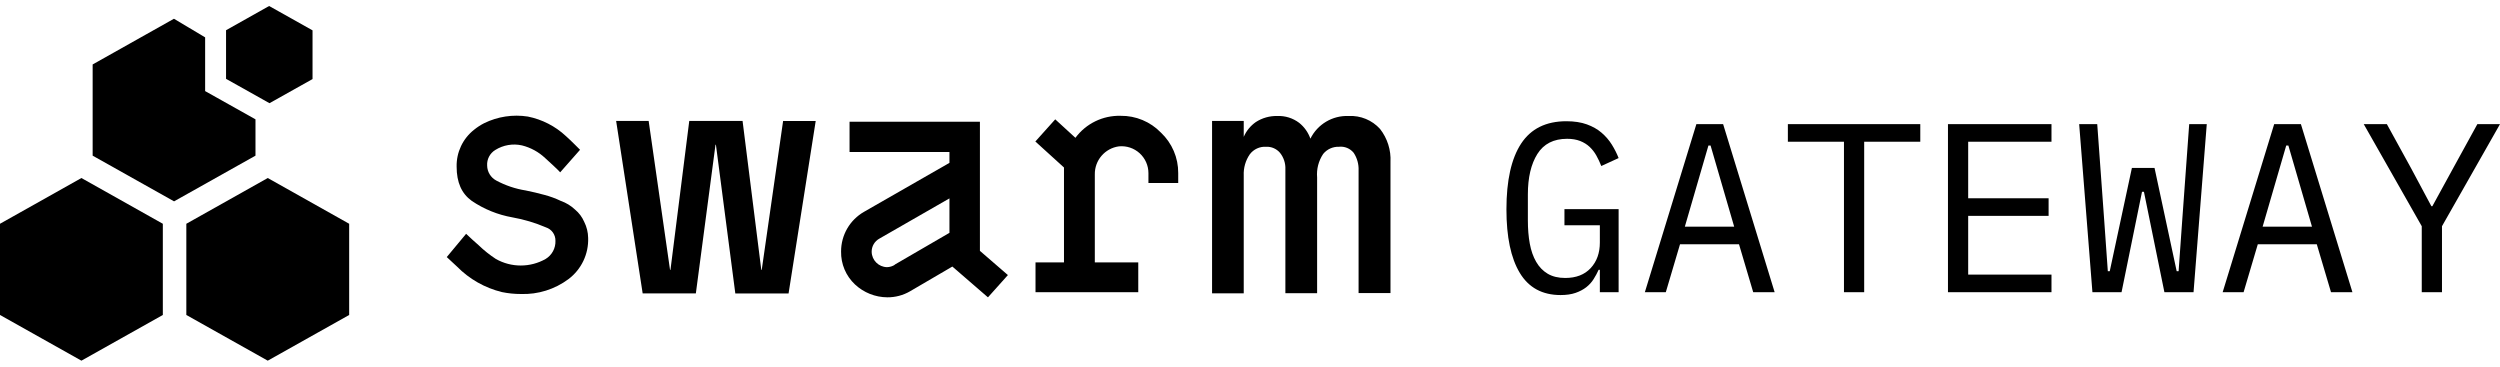
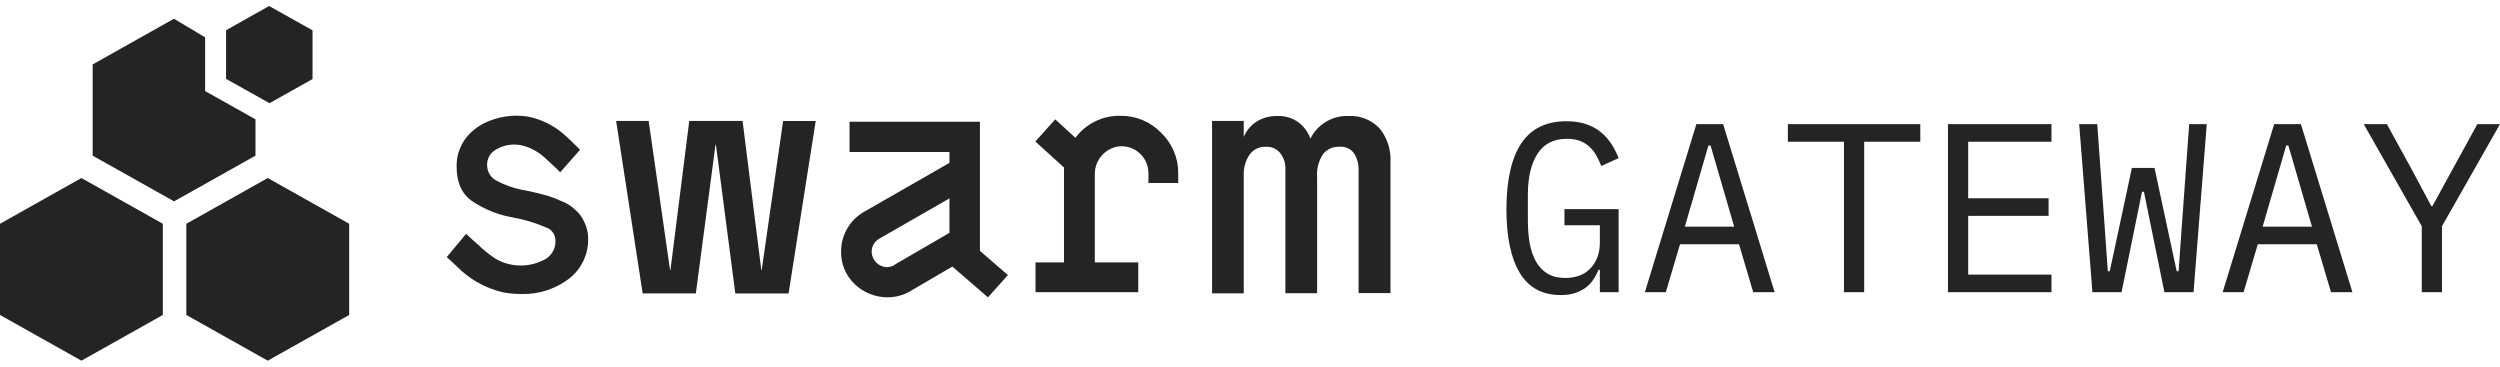
<svg xmlns="http://www.w3.org/2000/svg" width="150px" height="22px" viewBox="0 0 150 22" version="1.1">
  <g id="Desktop" stroke="none" stroke-width="1" fill="none" fill-rule="evenodd">
-     <g id="Home-—-Desktop" transform="translate(-645, -69)" fill="black" fill-rule="nonzero">
+     <g id="Home-—-Desktop" transform="translate(-645, -69)" fill="#242424" fill-rule="nonzero">
      <g id="Swarm-Gateway-logo" transform="translate(645, 69.36009)">
        <path d="M93.636,17.343 C93.983,17.343 94.281,17.3 94.532,17.213 C94.782,17.126 94.996,17.013 95.175,16.874 C95.353,16.734 95.5,16.573 95.615,16.39 C95.731,16.207 95.832,16.019 95.919,15.826 L95.919,15.826 L95.991,15.826 L95.991,17.17 L97.117,17.17 L97.117,12.186 L93.867,12.186 L93.867,13.154 L95.991,13.154 L95.991,14.194 C95.991,14.82 95.808,15.33 95.442,15.725 C95.076,16.12 94.566,16.318 93.911,16.318 C93.497,16.318 93.148,16.233 92.863,16.065 C92.579,15.896 92.348,15.658 92.17,15.35 C91.992,15.042 91.864,14.678 91.787,14.259 C91.71,13.84 91.672,13.376 91.672,12.865 L91.672,12.865 L91.672,11.305 C91.672,10.294 91.862,9.485 92.242,8.878 C92.623,8.272 93.217,7.968 94.026,7.968 C94.325,7.968 94.585,8.012 94.806,8.098 C95.028,8.185 95.218,8.303 95.377,8.452 C95.536,8.602 95.671,8.775 95.781,8.972 C95.892,9.17 95.991,9.379 96.077,9.601 L96.077,9.601 L97.117,9.124 C97.012,8.854 96.877,8.587 96.713,8.322 C96.549,8.057 96.345,7.819 96.099,7.607 C95.854,7.395 95.557,7.227 95.211,7.102 C94.864,6.977 94.455,6.914 93.983,6.914 C92.76,6.914 91.855,7.362 91.267,8.257 C90.68,9.153 90.386,10.467 90.386,12.201 C90.386,13.857 90.653,15.128 91.188,16.014 C91.722,16.9 92.538,17.343 93.636,17.343 Z M99.949,17.17 L100.801,14.295 L104.34,14.295 L105.192,17.17 L106.478,17.17 L103.387,7.087 L101.783,7.087 L98.692,17.17 L99.949,17.17 Z M104.051,13.241 L101.09,13.241 L102.505,8.373 L102.635,8.373 L104.051,13.241 Z M111.851,17.17 L111.851,8.142 L115.217,8.142 L115.217,7.087 L107.272,7.087 L107.272,8.142 L110.638,8.142 L110.638,17.17 L111.851,17.17 Z M123.089,17.17 L123.089,16.115 L118.091,16.115 L118.091,12.591 L122.916,12.591 L122.916,11.536 L118.091,11.536 L118.091,8.142 L123.089,8.142 L123.089,7.087 L116.878,7.087 L116.878,17.17 L123.089,17.17 Z M127.293,17.17 L128.521,11.146 L128.636,11.146 L129.864,17.17 L131.612,17.17 L132.406,7.087 L131.352,7.087 L130.933,12.865 L130.716,15.913 L130.601,15.913 L129.272,9.716 L127.914,9.716 L126.585,15.913 L126.469,15.913 L126.253,12.865 L125.834,7.087 L124.75,7.087 L125.545,17.17 L127.293,17.17 Z M134.616,17.17 L135.468,14.295 L139.007,14.295 L139.86,17.17 L141.145,17.17 L138.054,7.087 L136.451,7.087 L133.36,17.17 L134.616,17.17 Z M138.719,13.241 L135.757,13.241 L137.173,8.373 L137.303,8.373 L138.719,13.241 Z M146.519,17.17 L146.519,13.212 L150,7.087 L148.642,7.087 L147.198,9.716 L145.941,12.013 L145.883,12.013 L144.655,9.716 L143.211,7.087 L141.824,7.087 L145.305,13.212 L145.305,17.17 L146.519,17.17 Z" id="GATEWAY" />
        <g id="Swarm-logo" transform="translate(-0, 0)">
          <path d="M46.987,6.894 L45.704,15.833 C45.704,15.833 45.682,15.833 45.678,15.833 L44.554,6.894 C44.554,6.894 44.554,6.894 44.554,6.894 L41.356,6.894 L40.228,15.833 C40.228,15.833 40.206,15.833 40.202,15.833 L38.919,6.894 L36.968,6.894 C36.968,6.894 36.968,6.894 36.968,6.894 L38.56,17.244 L41.751,17.244 L42.93,8.323 C42.93,8.323 42.951,8.323 42.955,8.323 L44.119,17.247 L47.314,17.247 L48.942,6.901 L46.995,6.901 C46.995,6.901 46.987,6.872 46.987,6.894 Z" id="path28546" />
          <path d="M82.802,7.376 C82.324,6.847 81.632,6.562 80.92,6.6 C79.953,6.559 79.053,7.092 78.624,7.96 L78.624,7.96 C78.493,7.587 78.259,7.257 77.95,7.01 C77.573,6.725 77.109,6.58 76.637,6.6 C76.181,6.589 75.733,6.715 75.35,6.963 C75.03,7.186 74.779,7.493 74.624,7.851 L74.624,6.894 C74.624,6.894 74.624,6.894 74.624,6.894 L72.724,6.894 C72.724,6.894 72.724,6.894 72.724,6.894 L72.724,17.24 L74.624,17.24 L74.624,10.168 C74.604,9.717 74.731,9.272 74.987,8.899 C75.217,8.593 75.584,8.423 75.966,8.446 C76.285,8.431 76.593,8.565 76.8,8.809 C77.024,9.089 77.139,9.44 77.123,9.799 L77.123,17.233 C77.123,17.233 77.123,17.233 77.123,17.233 L79.027,17.233 L79.027,10.288 C78.984,9.79 79.112,9.293 79.39,8.877 C79.62,8.593 79.97,8.434 80.336,8.446 C80.673,8.408 81.007,8.545 81.221,8.809 C81.428,9.122 81.531,9.492 81.515,9.867 L81.515,17.222 C81.515,17.222 81.515,17.222 81.515,17.222 L83.429,17.222 L83.429,9.36 C83.467,8.645 83.244,7.94 82.802,7.376 L82.802,7.376 Z" id="path28548" />
          <path d="M60.489,16.127 L59.285,17.472 L59.267,17.472 L57.141,15.633 C57.141,15.633 57.141,15.633 57.141,15.633 L54.603,17.117 C54.188,17.358 53.716,17.483 53.236,17.479 C52.516,17.474 51.825,17.198 51.299,16.707 C50.754,16.196 50.451,15.478 50.465,14.731 C50.462,13.743 50.992,12.831 51.851,12.344 L56.967,9.411 C56.967,9.411 56.967,9.411 56.967,9.411 L56.967,8.758 L50.973,8.758 C50.973,8.758 50.973,8.758 50.973,8.758 L50.973,6.945 C50.973,6.945 50.973,6.945 50.973,6.945 L58.795,6.945 L58.795,14.691 C58.795,14.691 58.795,14.691 58.795,14.691 L60.471,16.141 L60.489,16.127 Z M53.671,15.525 L56.967,13.61 C56.967,13.61 56.967,13.61 56.967,13.61 L56.967,11.543 L52.768,13.954 C52.476,14.112 52.295,14.42 52.3,14.752 C52.312,15.254 52.716,15.658 53.218,15.67 C53.386,15.666 53.551,15.616 53.693,15.525 L53.671,15.525 Z" id="path28550" />
          <path d="M69.656,7.597 C69.024,6.942 68.148,6.577 67.237,6.589 C66.172,6.56 65.159,7.053 64.525,7.909 L63.314,6.8 L62.121,8.13 L63.839,9.69 L63.839,15.383 L62.131,15.383 C62.131,15.383 62.131,15.383 62.131,15.383 L62.131,17.171 L68.296,17.171 C68.296,17.171 68.296,17.171 68.296,17.171 L68.296,15.383 L65.689,15.383 L65.689,10.11 C65.672,9.26 66.297,8.533 67.139,8.421 C67.591,8.378 68.04,8.527 68.376,8.832 C68.712,9.137 68.905,9.57 68.906,10.023 L68.906,10.618 C68.906,10.618 68.906,10.618 68.906,10.618 L70.693,10.618 C70.693,10.618 70.693,10.618 70.693,10.618 L70.693,10.023 C70.7,9.106 70.324,8.227 69.656,7.597 L69.656,7.597 Z" id="path28552" />
          <path d="M35.049,12.943 C34.927,12.662 34.741,12.413 34.505,12.217 C34.26,11.985 33.969,11.807 33.65,11.695 C33.333,11.543 33.003,11.422 32.663,11.333 C32.322,11.242 31.938,11.144 31.546,11.068 C30.927,10.97 30.329,10.769 29.777,10.473 C29.445,10.296 29.235,9.953 29.229,9.577 C29.204,9.197 29.393,8.835 29.718,8.638 C30.194,8.341 30.767,8.242 31.314,8.363 C31.839,8.493 32.321,8.757 32.714,9.128 C32.797,9.197 33.624,9.962 33.61,9.98 L34.803,8.627 C34.803,8.627 34.23,8.047 33.958,7.808 C33.319,7.211 32.526,6.805 31.67,6.633 C30.775,6.494 29.86,6.633 29.048,7.032 C28.833,7.142 28.63,7.274 28.442,7.427 C27.766,7.96 27.38,8.779 27.398,9.639 C27.398,10.582 27.695,11.253 28.304,11.692 C29.039,12.19 29.87,12.528 30.745,12.682 C31.434,12.804 32.107,13.005 32.75,13.28 C33.1,13.392 33.335,13.721 33.327,14.089 C33.343,14.531 33.118,14.948 32.739,15.177 C31.813,15.702 30.678,15.702 29.751,15.177 C29.381,14.935 29.035,14.66 28.718,14.353 C28.46,14.136 28.217,13.9 27.967,13.668 L27.967,13.668 L26.806,15.064 C26.806,15.064 27.372,15.594 27.423,15.637 C28.16,16.385 29.091,16.913 30.11,17.164 C30.487,17.242 30.871,17.281 31.256,17.28 C32.278,17.315 33.282,17.001 34.103,16.391 C34.88,15.81 35.323,14.885 35.289,13.915 C35.284,13.577 35.202,13.244 35.049,12.943 L35.049,12.943 Z" id="path28554" />
          <polygon id="polygon28556" points="5.15344969e-15 18.538 4.885 21.28 9.77 18.538 9.77 13.066 4.885 10.321 5.15344969e-15 13.066" />
          <polygon id="polygon28558" points="16.148 5.15344969e-15 13.566 1.451 13.563 1.472 13.563 4.37 16.148 5.82 16.17 5.831 18.752 4.384 18.752 1.461" />
          <polygon id="polygon28560" points="20.95 13.066 16.065 10.321 11.18 13.066 11.18 18.538 16.065 21.28 20.95 18.538" />
          <polygon id="polygon28562" points="10.437 0.765 5.559 3.507 5.559 8.979 10.444 11.721 15.329 8.979 15.329 6.8 12.95 5.465 12.308 5.106 12.308 4.37 12.308 1.882" />
        </g>
      </g>
    </g>
  </g>
</svg>
